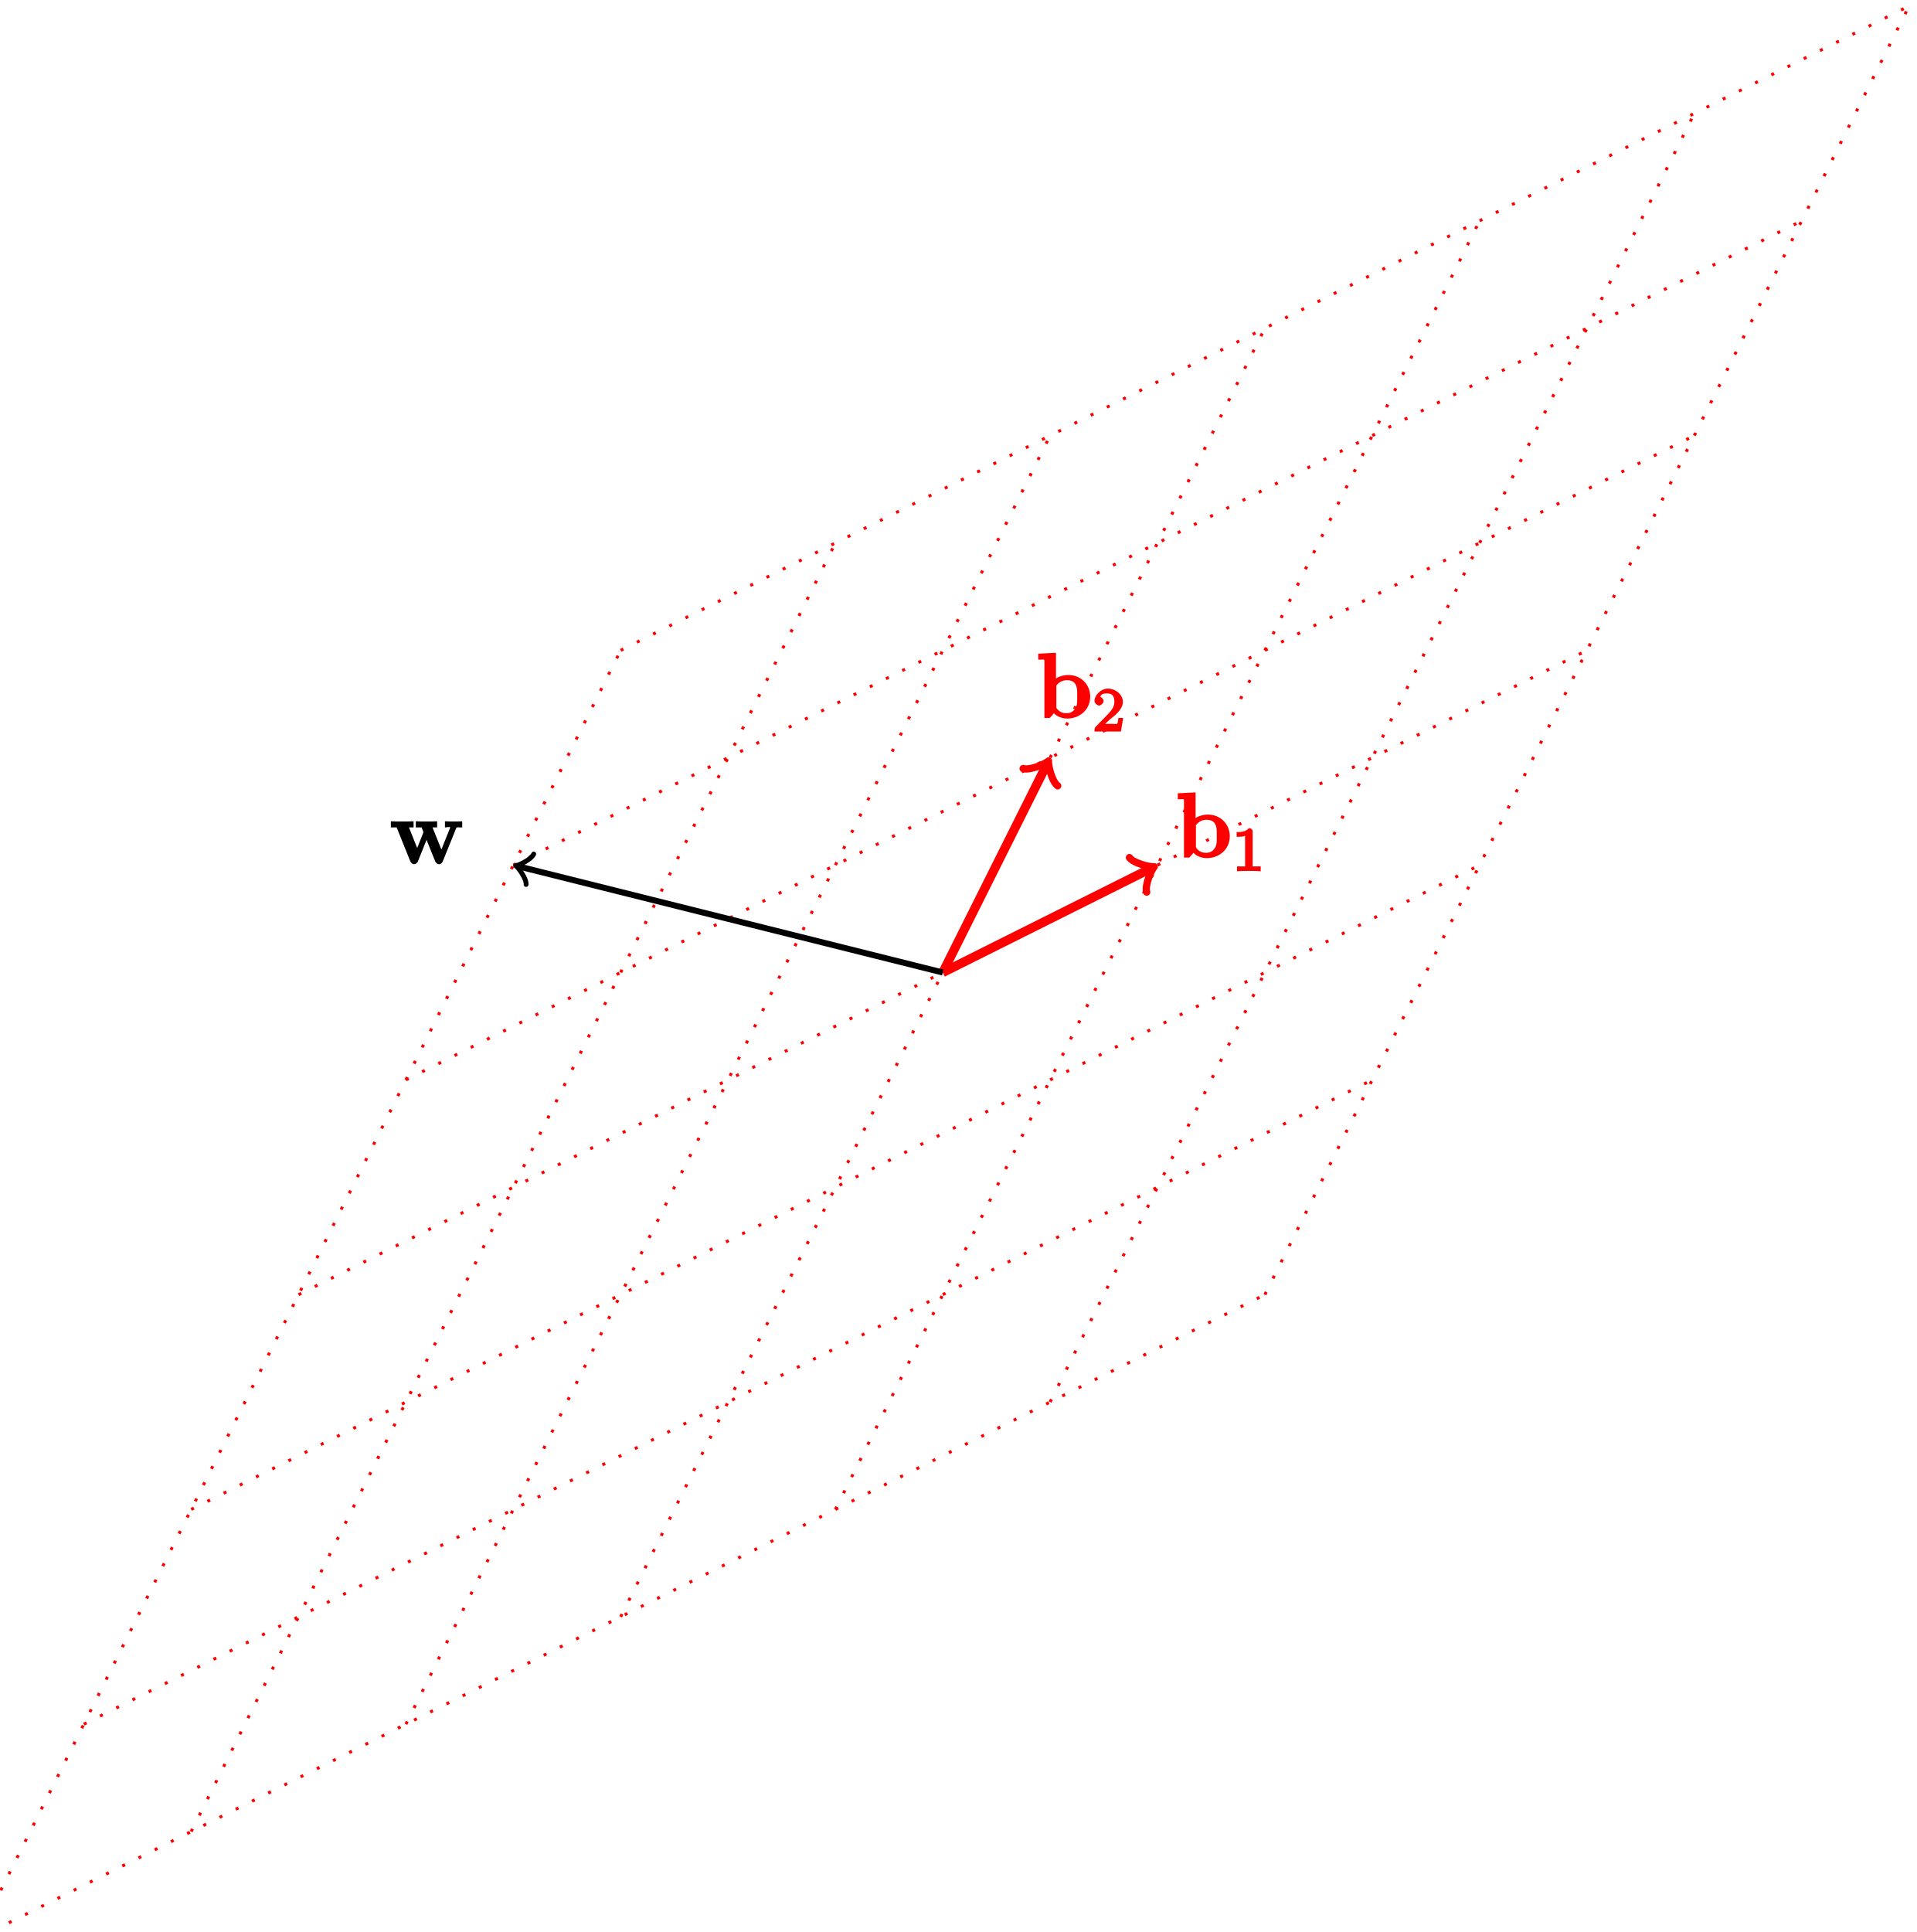
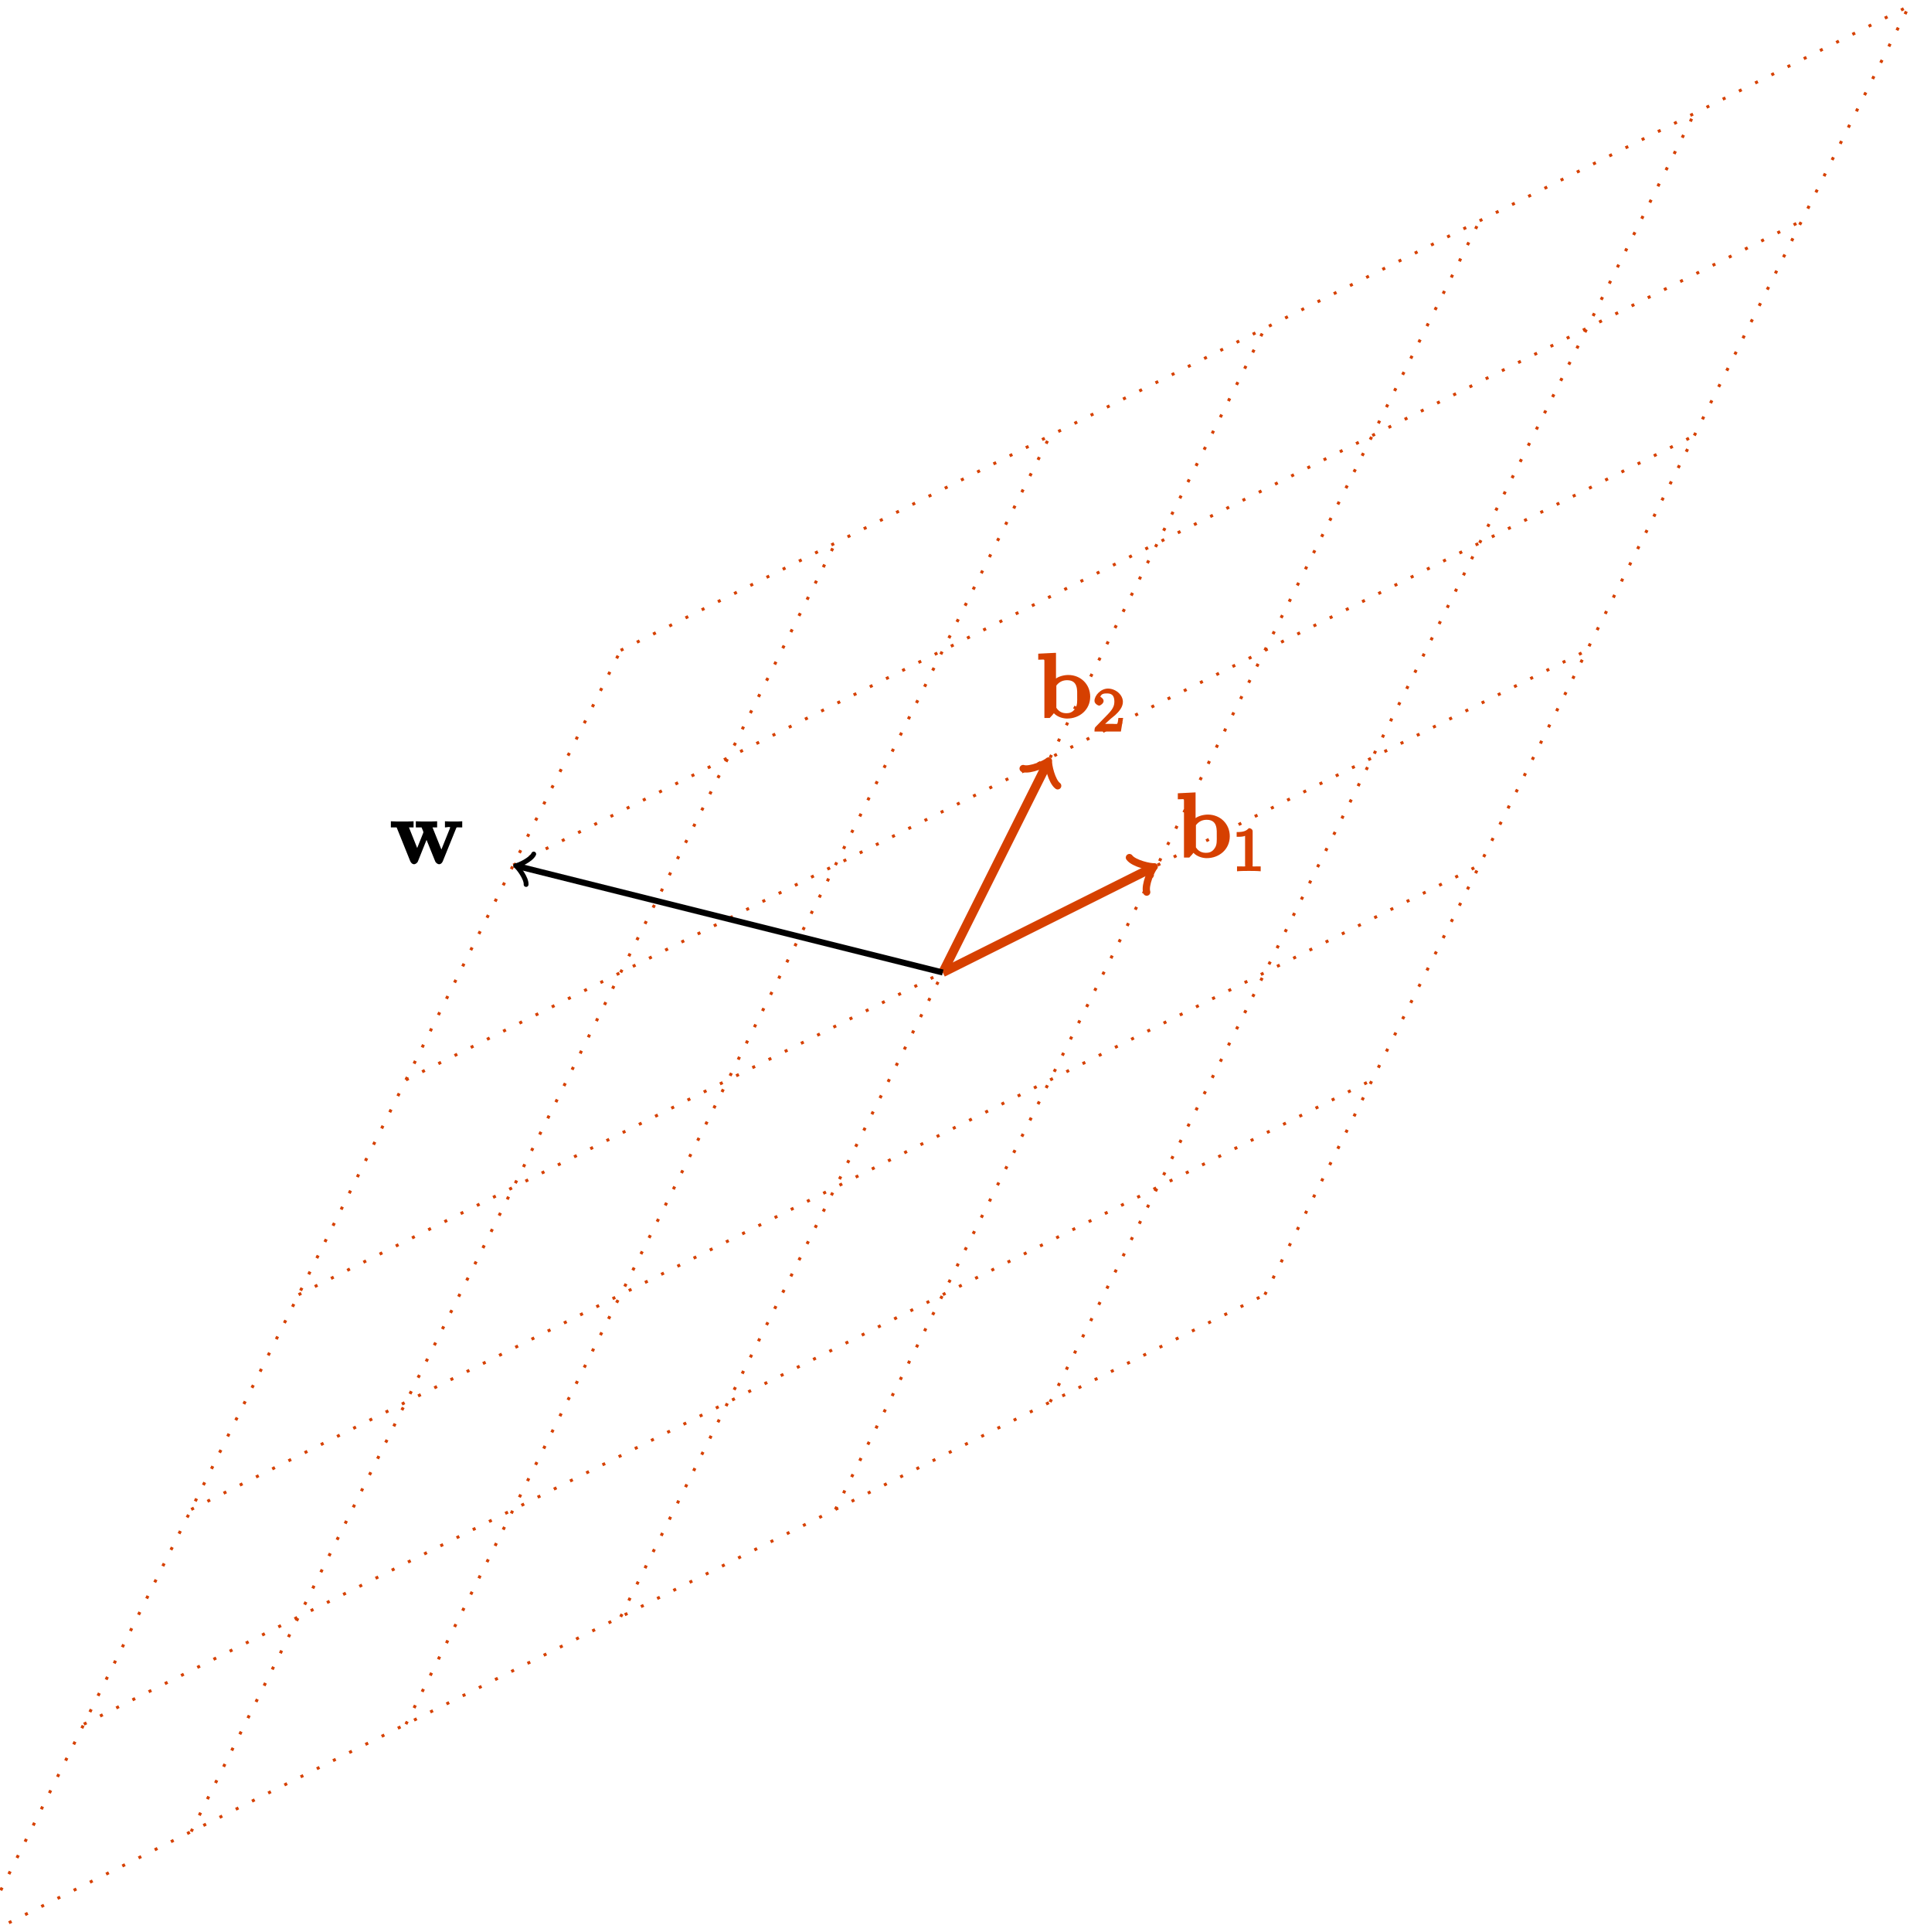
<svg xmlns="http://www.w3.org/2000/svg" xmlns:xlink="http://www.w3.org/1999/xlink" width="253pt" height="255pt" viewBox="0 0 253 255" version="1.1">
  <defs>
    <g>
      <symbol overflow="visible" id="glyph0-0">
        <path style="stroke:none;" d="" />
      </symbol>
      <symbol overflow="visible" id="glyph0-1">
        <path style="stroke:none;" d="M 2.484 -8.594 L 0.281 -8.484 L 0.281 -7.688 C 1.156 -7.688 1.094 -7.828 1.094 -7.359 L 1.094 0 L 1.797 0 C 2.047 -0.266 2.25 -0.484 2.344 -0.625 C 2.844 -0.094 3.609 0.078 4.094 0.078 C 5.734 0.078 7.141 -1.078 7.141 -2.812 C 7.141 -4.453 5.875 -5.672 4.25 -5.672 C 3.531 -5.672 2.875 -5.406 2.625 -5.203 L 2.625 -8.594 Z M 2.641 -4.234 C 3.062 -4.812 3.578 -4.984 4.094 -4.984 C 5.562 -4.984 5.422 -3.609 5.422 -2.828 C 5.422 -2.281 5.469 -1.703 5.172 -1.266 C 4.812 -0.688 4.344 -0.625 3.969 -0.625 C 3.156 -0.625 2.812 -1.141 2.672 -1.344 L 2.672 -4.297 Z M 2.641 -4.234 " />
      </symbol>
      <symbol overflow="visible" id="glyph0-2">
        <path style="stroke:none;" d="M 8.734 -4.656 C 8.828 -4.859 8.719 -4.797 9.547 -4.797 L 9.547 -5.609 C 9.078 -5.578 8.922 -5.578 8.484 -5.578 C 8 -5.578 7.844 -5.578 7.266 -5.609 L 7.266 -4.797 C 7.516 -4.797 7.953 -4.938 7.953 -4.781 C 7.953 -4.766 7.953 -4.75 7.906 -4.641 L 6.656 -1.531 L 6.938 -1.531 L 5.625 -4.797 L 6.234 -4.797 L 6.234 -5.609 C 5.828 -5.578 5.109 -5.578 4.797 -5.578 C 4.188 -5.578 4.156 -5.578 3.422 -5.609 L 3.422 -4.797 L 4.188 -4.797 C 4.156 -4.844 4.219 -4.688 4.359 -4.375 C 4.344 -4.406 4.422 -4.219 4.422 -4.156 C 4.422 -4.141 4.391 -4.047 4.375 -4.016 L 3.469 -1.75 L 3.734 -1.75 L 2.516 -4.797 L 3.125 -4.797 L 3.125 -5.609 C 2.719 -5.578 1.906 -5.578 1.594 -5.578 C 1.203 -5.578 0.641 -5.578 0.125 -5.609 L 0.125 -4.797 L 0.891 -4.797 L 2.672 -0.375 C 2.75 -0.172 2.938 0.062 3.203 0.062 C 3.328 0.062 3.609 -0.078 3.703 -0.328 L 4.969 -3.484 L 4.703 -3.484 L 5.969 -0.344 C 6.078 -0.078 6.344 0.062 6.484 0.062 C 6.75 0.062 6.922 -0.156 7 -0.375 Z M 8.734 -4.656 " />
      </symbol>
      <symbol overflow="visible" id="glyph1-0">
        <path style="stroke:none;" d="" />
      </symbol>
      <symbol overflow="visible" id="glyph1-1">
        <path style="stroke:none;" d="M 2.688 -5.266 C 2.688 -5.469 2.484 -5.672 2.188 -5.672 C 1.812 -5.297 1.516 -5.156 0.578 -5.156 L 0.578 -4.531 C 0.984 -4.531 1.406 -4.531 1.688 -4.656 L 1.688 -0.844 C 1.688 -0.547 1.844 -0.625 1.094 -0.625 L 0.625 -0.625 L 0.625 0.016 C 1.141 -0.031 1.828 -0.031 2.188 -0.031 C 2.547 -0.031 3.234 -0.031 3.75 0.016 L 3.75 -0.625 L 3.281 -0.625 C 2.531 -0.625 2.688 -0.547 2.688 -0.844 Z M 2.688 -5.266 " />
      </symbol>
      <symbol overflow="visible" id="glyph1-2">
        <path style="stroke:none;" d="M 2.375 -1.688 C 2.5 -1.797 2.844 -2.062 2.969 -2.172 C 3.453 -2.625 3.984 -3.203 3.984 -3.922 C 3.984 -4.875 3 -5.672 2.016 -5.672 C 1.047 -5.672 0.234 -4.75 0.234 -4.047 C 0.234 -3.656 0.734 -3.422 0.844 -3.422 C 1.016 -3.422 1.438 -3.719 1.438 -4.031 C 1.438 -4.438 0.859 -4.625 1.016 -4.625 C 1.172 -5.016 1.531 -5.031 1.922 -5.031 C 2.656 -5.031 2.859 -4.594 2.859 -3.922 C 2.859 -3.094 2.328 -2.609 1.391 -1.656 L 0.375 -0.609 C 0.281 -0.531 0.234 -0.375 0.234 0 L 3.719 0 L 4.016 -1.797 L 3.391 -1.797 C 3.344 -1.453 3.328 -1.172 3.234 -1.031 C 3.188 -0.969 2.719 -1.016 2.594 -1.016 L 1.172 -1.016 L 1.297 -0.703 Z M 2.375 -1.688 " />
      </symbol>
    </g>
  </defs>
  <g id="surface1">
-     <path style="fill:none;stroke-width:0.399;stroke-linecap:butt;stroke-linejoin:miter;stroke:rgb(100%,0%,0%);stroke-opacity:1;stroke-dasharray:0.399,1.993;stroke-miterlimit:10;" d="M -127.562 -127.56 L 42.52 -42.521 " transform="matrix(1,0,0,-1,124.453,128.358)" />
-     <path style="fill:none;stroke-width:0.399;stroke-linecap:butt;stroke-linejoin:miter;stroke:rgb(100%,0%,0%);stroke-opacity:1;stroke-dasharray:0.399,1.993;stroke-miterlimit:10;" d="M -113.387 -99.212 L 56.695 -14.173 " transform="matrix(1,0,0,-1,124.453,128.358)" />
-     <path style="fill:none;stroke-width:0.399;stroke-linecap:butt;stroke-linejoin:miter;stroke:rgb(100%,0%,0%);stroke-opacity:1;stroke-dasharray:0.399,1.993;stroke-miterlimit:10;" d="M -99.215 -70.869 L 70.867 14.174 " transform="matrix(1,0,0,-1,124.453,128.358)" />
-     <path style="fill:none;stroke-width:0.399;stroke-linecap:butt;stroke-linejoin:miter;stroke:rgb(100%,0%,0%);stroke-opacity:1;stroke-dasharray:0.399,1.993;stroke-miterlimit:10;" d="M -85.039 -42.521 L 85.039 42.522 " transform="matrix(1,0,0,-1,124.453,128.358)" />
-     <path style="fill:none;stroke-width:0.399;stroke-linecap:butt;stroke-linejoin:miter;stroke:rgb(100%,0%,0%);stroke-opacity:1;stroke-dasharray:0.399,1.993;stroke-miterlimit:10;" d="M -70.867 -14.173 L 99.215 70.866 " transform="matrix(1,0,0,-1,124.453,128.358)" />
-     <path style="fill:none;stroke-width:0.399;stroke-linecap:butt;stroke-linejoin:miter;stroke:rgb(100%,0%,0%);stroke-opacity:1;stroke-dasharray:0.399,1.993;stroke-miterlimit:10;" d="M -56.695 14.174 L 113.387 99.213 " transform="matrix(1,0,0,-1,124.453,128.358)" />
-     <path style="fill:none;stroke-width:0.399;stroke-linecap:butt;stroke-linejoin:miter;stroke:rgb(100%,0%,0%);stroke-opacity:1;stroke-dasharray:0.399,1.993;stroke-miterlimit:10;" d="M -42.519 42.522 L 127.559 127.561 " transform="matrix(1,0,0,-1,124.453,128.358)" />
-     <path style="fill:none;stroke-width:0.399;stroke-linecap:butt;stroke-linejoin:miter;stroke:rgb(100%,0%,0%);stroke-opacity:1;stroke-dasharray:0.399,1.993;stroke-miterlimit:10;" d="M -127.562 -127.56 L -42.519 42.522 " transform="matrix(1,0,0,-1,124.453,128.358)" />
-     <path style="fill:none;stroke-width:0.399;stroke-linecap:butt;stroke-linejoin:miter;stroke:rgb(100%,0%,0%);stroke-opacity:1;stroke-dasharray:0.399,1.993;stroke-miterlimit:10;" d="M -99.215 -113.388 L -14.172 56.694 " transform="matrix(1,0,0,-1,124.453,128.358)" />
-     <path style="fill:none;stroke-width:0.399;stroke-linecap:butt;stroke-linejoin:miter;stroke:rgb(100%,0%,0%);stroke-opacity:1;stroke-dasharray:0.399,1.993;stroke-miterlimit:10;" d="M -70.867 -99.212 L 14.172 70.866 " transform="matrix(1,0,0,-1,124.453,128.358)" />
-     <path style="fill:none;stroke-width:0.399;stroke-linecap:butt;stroke-linejoin:miter;stroke:rgb(100%,0%,0%);stroke-opacity:1;stroke-dasharray:0.399,1.993;stroke-miterlimit:10;" d="M -42.519 -85.04 L 42.52 85.042 " transform="matrix(1,0,0,-1,124.453,128.358)" />
-     <path style="fill:none;stroke-width:0.399;stroke-linecap:butt;stroke-linejoin:miter;stroke:rgb(100%,0%,0%);stroke-opacity:1;stroke-dasharray:0.399,1.993;stroke-miterlimit:10;" d="M -14.172 -70.869 L 70.867 99.213 " transform="matrix(1,0,0,-1,124.453,128.358)" />
-     <path style="fill:none;stroke-width:0.399;stroke-linecap:butt;stroke-linejoin:miter;stroke:rgb(100%,0%,0%);stroke-opacity:1;stroke-dasharray:0.399,1.993;stroke-miterlimit:10;" d="M 14.172 -56.693 L 99.215 113.385 " transform="matrix(1,0,0,-1,124.453,128.358)" />
-     <path style="fill:none;stroke-width:0.399;stroke-linecap:butt;stroke-linejoin:miter;stroke:rgb(100%,0%,0%);stroke-opacity:1;stroke-dasharray:0.399,1.993;stroke-miterlimit:10;" d="M 42.52 -42.521 L 127.559 127.561 " transform="matrix(1,0,0,-1,124.453,128.358)" />
-     <path style="fill:none;stroke-width:1.196;stroke-linecap:butt;stroke-linejoin:miter;stroke:rgb(100%,0%,0%);stroke-opacity:1;stroke-miterlimit:10;" d="M 0 -0.001 L 27.492 13.745 " transform="matrix(1,0,0,-1,124.453,128.358)" />
-     <path style="fill:none;stroke-width:0.956;stroke-linecap:round;stroke-linejoin:round;stroke:rgb(100%,0%,0%);stroke-opacity:1;stroke-miterlimit:10;" d="M -1.913 2.549 C -1.754 1.592 0.002 0.159 0.477 0 C 0 -0.159 -1.752 -1.593 -1.912 -2.552 " transform="matrix(0.89442,-0.4472,-0.4472,-0.89442,151.9444,114.6123)" />
-     <g style="fill:rgb(100%,0%,0%);fill-opacity:1;">
+     <path style="fill:none;stroke-width:0.399;stroke-linecap:butt;stroke-linejoin:miter;stroke:rgb(83.899%,25.099%,0%);stroke-opacity:1;stroke-dasharray:0.399,1.993;stroke-miterlimit:10;" d="M -127.562 -127.56 L 42.52 -42.521 " transform="matrix(1,0,0,-1,124.453,128.358)" />
+     <path style="fill:none;stroke-width:0.399;stroke-linecap:butt;stroke-linejoin:miter;stroke:rgb(83.899%,25.099%,0%);stroke-opacity:1;stroke-dasharray:0.399,1.993;stroke-miterlimit:10;" d="M -113.387 -99.212 L 56.695 -14.173 " transform="matrix(1,0,0,-1,124.453,128.358)" />
+     <path style="fill:none;stroke-width:0.399;stroke-linecap:butt;stroke-linejoin:miter;stroke:rgb(83.899%,25.099%,0%);stroke-opacity:1;stroke-dasharray:0.399,1.993;stroke-miterlimit:10;" d="M -99.215 -70.869 L 70.867 14.174 " transform="matrix(1,0,0,-1,124.453,128.358)" />
+     <path style="fill:none;stroke-width:0.399;stroke-linecap:butt;stroke-linejoin:miter;stroke:rgb(83.899%,25.099%,0%);stroke-opacity:1;stroke-dasharray:0.399,1.993;stroke-miterlimit:10;" d="M -85.039 -42.521 L 85.039 42.522 " transform="matrix(1,0,0,-1,124.453,128.358)" />
+     <path style="fill:none;stroke-width:0.399;stroke-linecap:butt;stroke-linejoin:miter;stroke:rgb(83.899%,25.099%,0%);stroke-opacity:1;stroke-dasharray:0.399,1.993;stroke-miterlimit:10;" d="M -70.867 -14.173 L 99.215 70.866 " transform="matrix(1,0,0,-1,124.453,128.358)" />
+     <path style="fill:none;stroke-width:0.399;stroke-linecap:butt;stroke-linejoin:miter;stroke:rgb(83.899%,25.099%,0%);stroke-opacity:1;stroke-dasharray:0.399,1.993;stroke-miterlimit:10;" d="M -56.695 14.174 L 113.387 99.213 " transform="matrix(1,0,0,-1,124.453,128.358)" />
+     <path style="fill:none;stroke-width:0.399;stroke-linecap:butt;stroke-linejoin:miter;stroke:rgb(83.899%,25.099%,0%);stroke-opacity:1;stroke-dasharray:0.399,1.993;stroke-miterlimit:10;" d="M -42.519 42.522 L 127.559 127.561 " transform="matrix(1,0,0,-1,124.453,128.358)" />
+     <path style="fill:none;stroke-width:0.399;stroke-linecap:butt;stroke-linejoin:miter;stroke:rgb(83.899%,25.099%,0%);stroke-opacity:1;stroke-dasharray:0.399,1.993;stroke-miterlimit:10;" d="M -127.562 -127.56 L -42.519 42.522 " transform="matrix(1,0,0,-1,124.453,128.358)" />
+     <path style="fill:none;stroke-width:0.399;stroke-linecap:butt;stroke-linejoin:miter;stroke:rgb(83.899%,25.099%,0%);stroke-opacity:1;stroke-dasharray:0.399,1.993;stroke-miterlimit:10;" d="M -99.215 -113.388 L -14.172 56.694 " transform="matrix(1,0,0,-1,124.453,128.358)" />
+     <path style="fill:none;stroke-width:0.399;stroke-linecap:butt;stroke-linejoin:miter;stroke:rgb(83.899%,25.099%,0%);stroke-opacity:1;stroke-dasharray:0.399,1.993;stroke-miterlimit:10;" d="M -70.867 -99.212 L 14.172 70.866 " transform="matrix(1,0,0,-1,124.453,128.358)" />
+     <path style="fill:none;stroke-width:0.399;stroke-linecap:butt;stroke-linejoin:miter;stroke:rgb(83.899%,25.099%,0%);stroke-opacity:1;stroke-dasharray:0.399,1.993;stroke-miterlimit:10;" d="M -42.519 -85.04 L 42.52 85.042 " transform="matrix(1,0,0,-1,124.453,128.358)" />
+     <path style="fill:none;stroke-width:0.399;stroke-linecap:butt;stroke-linejoin:miter;stroke:rgb(83.899%,25.099%,0%);stroke-opacity:1;stroke-dasharray:0.399,1.993;stroke-miterlimit:10;" d="M -14.172 -70.869 L 70.867 99.213 " transform="matrix(1,0,0,-1,124.453,128.358)" />
+     <path style="fill:none;stroke-width:0.399;stroke-linecap:butt;stroke-linejoin:miter;stroke:rgb(83.899%,25.099%,0%);stroke-opacity:1;stroke-dasharray:0.399,1.993;stroke-miterlimit:10;" d="M 14.172 -56.693 L 99.215 113.385 " transform="matrix(1,0,0,-1,124.453,128.358)" />
+     <path style="fill:none;stroke-width:0.399;stroke-linecap:butt;stroke-linejoin:miter;stroke:rgb(83.899%,25.099%,0%);stroke-opacity:1;stroke-dasharray:0.399,1.993;stroke-miterlimit:10;" d="M 42.52 -42.521 L 127.559 127.561 " transform="matrix(1,0,0,-1,124.453,128.358)" />
+     <path style="fill:none;stroke-width:1.196;stroke-linecap:butt;stroke-linejoin:miter;stroke:rgb(83.899%,25.099%,0%);stroke-opacity:1;stroke-miterlimit:10;" d="M 0 -0.001 L 27.492 13.745 " transform="matrix(1,0,0,-1,124.453,128.358)" />
+     <path style="fill:none;stroke-width:0.956;stroke-linecap:round;stroke-linejoin:round;stroke:rgb(83.899%,25.099%,0%);stroke-opacity:1;stroke-miterlimit:10;" d="M -1.913 2.549 C -1.754 1.592 0.002 0.159 0.477 0 C 0 -0.159 -1.752 -1.593 -1.912 -2.552 " transform="matrix(0.89442,-0.4472,-0.4472,-0.89442,151.9444,114.6123)" />
+     <g style="fill:rgb(83.922%,25.098%,0%);fill-opacity:1;">
      <use xlink:href="#glyph0-1" x="155.202" y="113.187" />
    </g>
-     <g style="fill:rgb(100%,0%,0%);fill-opacity:1;">
+     <g style="fill:rgb(83.922%,25.098%,0%);fill-opacity:1;">
      <use xlink:href="#glyph1-1" x="162.674" y="114.98" />
    </g>
-     <path style="fill:none;stroke-width:1.196;stroke-linecap:butt;stroke-linejoin:miter;stroke:rgb(100%,0%,0%);stroke-opacity:1;stroke-miterlimit:10;" d="M 0 -0.001 L 13.746 27.491 " transform="matrix(1,0,0,-1,124.453,128.358)" />
-     <path style="fill:none;stroke-width:0.956;stroke-linecap:round;stroke-linejoin:round;stroke:rgb(100%,0%,0%);stroke-opacity:1;stroke-miterlimit:10;" d="M -1.913 2.55 C -1.754 1.594 -0.002 0.16 0.48 -0.001 C -0 -0.158 -1.754 -1.594 -1.913 -2.551 " transform="matrix(0.4472,-0.89442,-0.89442,-0.4472,138.1987,100.8666)" />
-     <g style="fill:rgb(100%,0%,0%);fill-opacity:1;">
+     <path style="fill:none;stroke-width:1.196;stroke-linecap:butt;stroke-linejoin:miter;stroke:rgb(83.899%,25.099%,0%);stroke-opacity:1;stroke-miterlimit:10;" d="M 0 -0.001 L 13.746 27.491 " transform="matrix(1,0,0,-1,124.453,128.358)" />
+     <path style="fill:none;stroke-width:0.956;stroke-linecap:round;stroke-linejoin:round;stroke:rgb(83.899%,25.099%,0%);stroke-opacity:1;stroke-miterlimit:10;" d="M -1.913 2.55 C -1.754 1.594 -0.002 0.16 0.48 -0.001 C -0 -0.158 -1.754 -1.594 -1.913 -2.551 " transform="matrix(0.4472,-0.89442,-0.89442,-0.4472,138.1987,100.8666)" />
+     <g style="fill:rgb(83.922%,25.098%,0%);fill-opacity:1;">
      <use xlink:href="#glyph0-1" x="136.776" y="94.762" />
    </g>
-     <g style="fill:rgb(100%,0%,0%);fill-opacity:1;">
+     <g style="fill:rgb(83.922%,25.098%,0%);fill-opacity:1;">
      <use xlink:href="#glyph1-2" x="144.248" y="96.555" />
    </g>
    <path style="fill:none;stroke-width:0.797;stroke-linecap:butt;stroke-linejoin:miter;stroke:rgb(0%,0%,0%);stroke-opacity:1;stroke-miterlimit:10;" d="M 0 -0.001 L -56.008 14.003 " transform="matrix(1,0,0,-1,124.453,128.358)" />
    <path style="fill:none;stroke-width:0.638;stroke-linecap:round;stroke-linejoin:round;stroke:rgb(0%,0%,0%);stroke-opacity:1;stroke-miterlimit:10;" d="M -1.552 2.071 C -1.423 1.295 0 0.128 0.387 -0.001 C 0 -0.129 -1.424 -1.295 -1.555 -2.073 " transform="matrix(-0.97014,-0.24251,-0.24251,0.97014,68.44563,114.3561)" />
    <g style="fill:rgb(0%,0%,0%);fill-opacity:1;">
      <use xlink:href="#glyph0-2" x="51.471" y="114.007" />
    </g>
  </g>
</svg>
